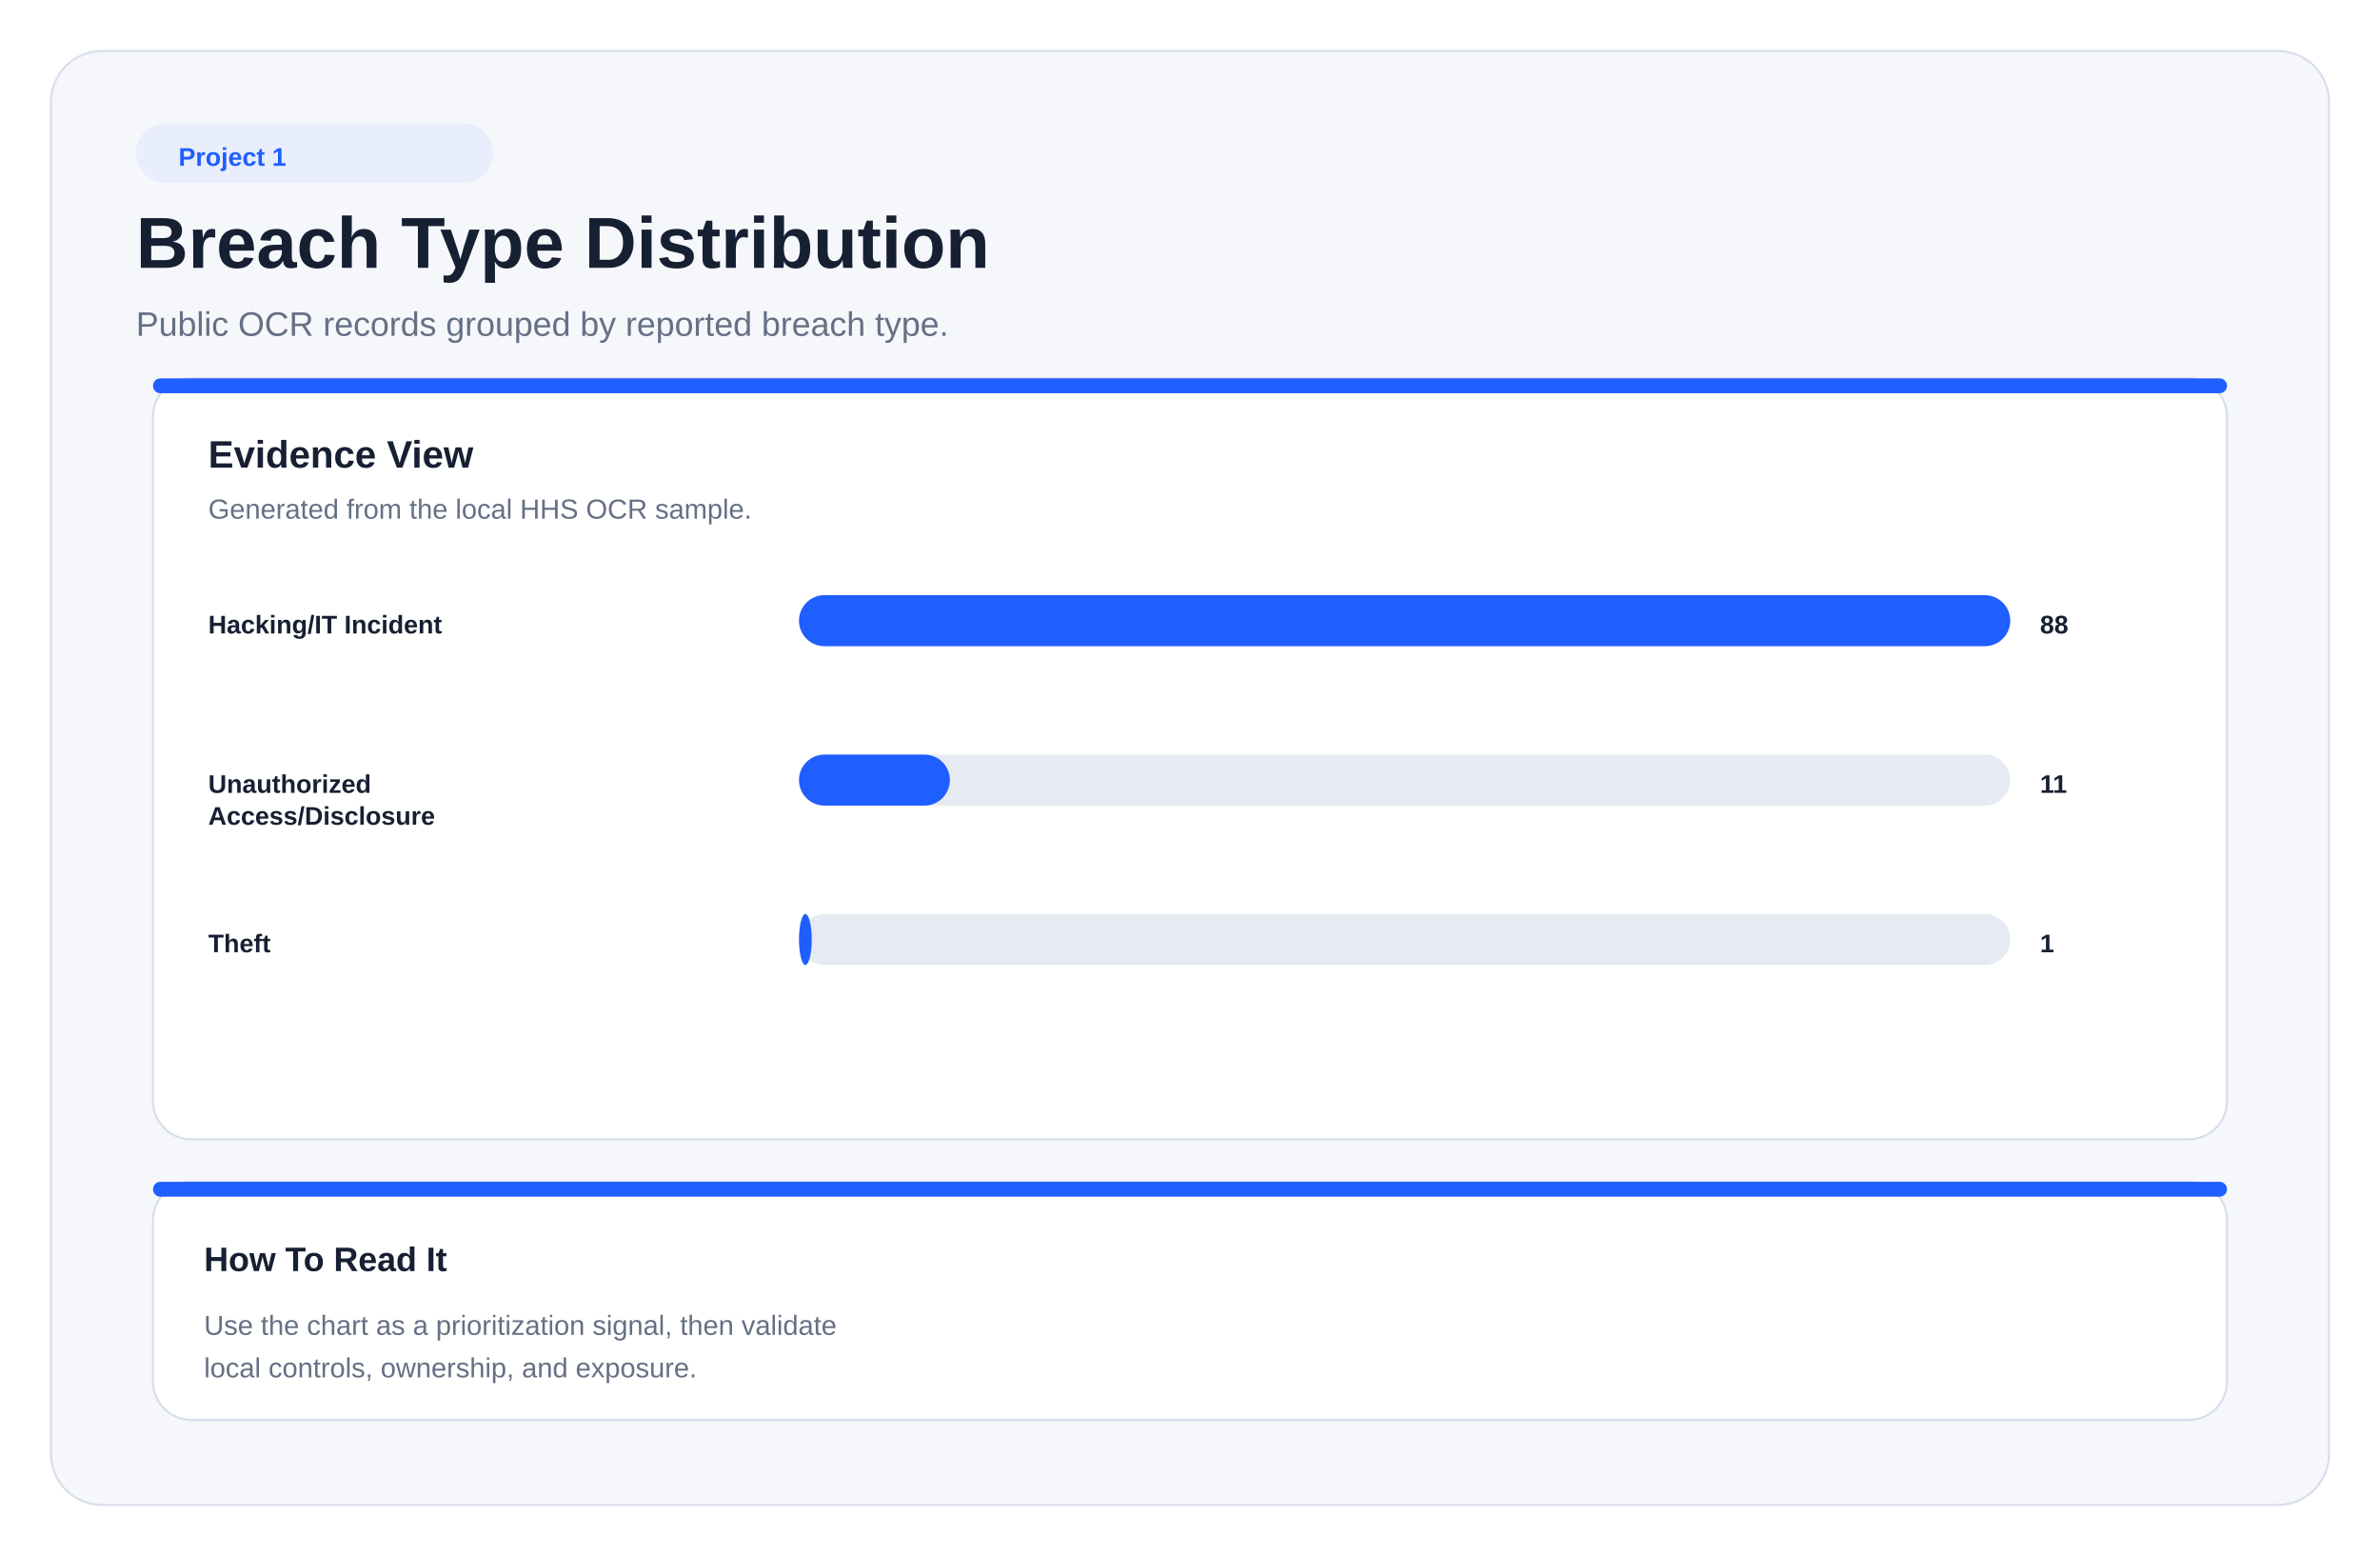
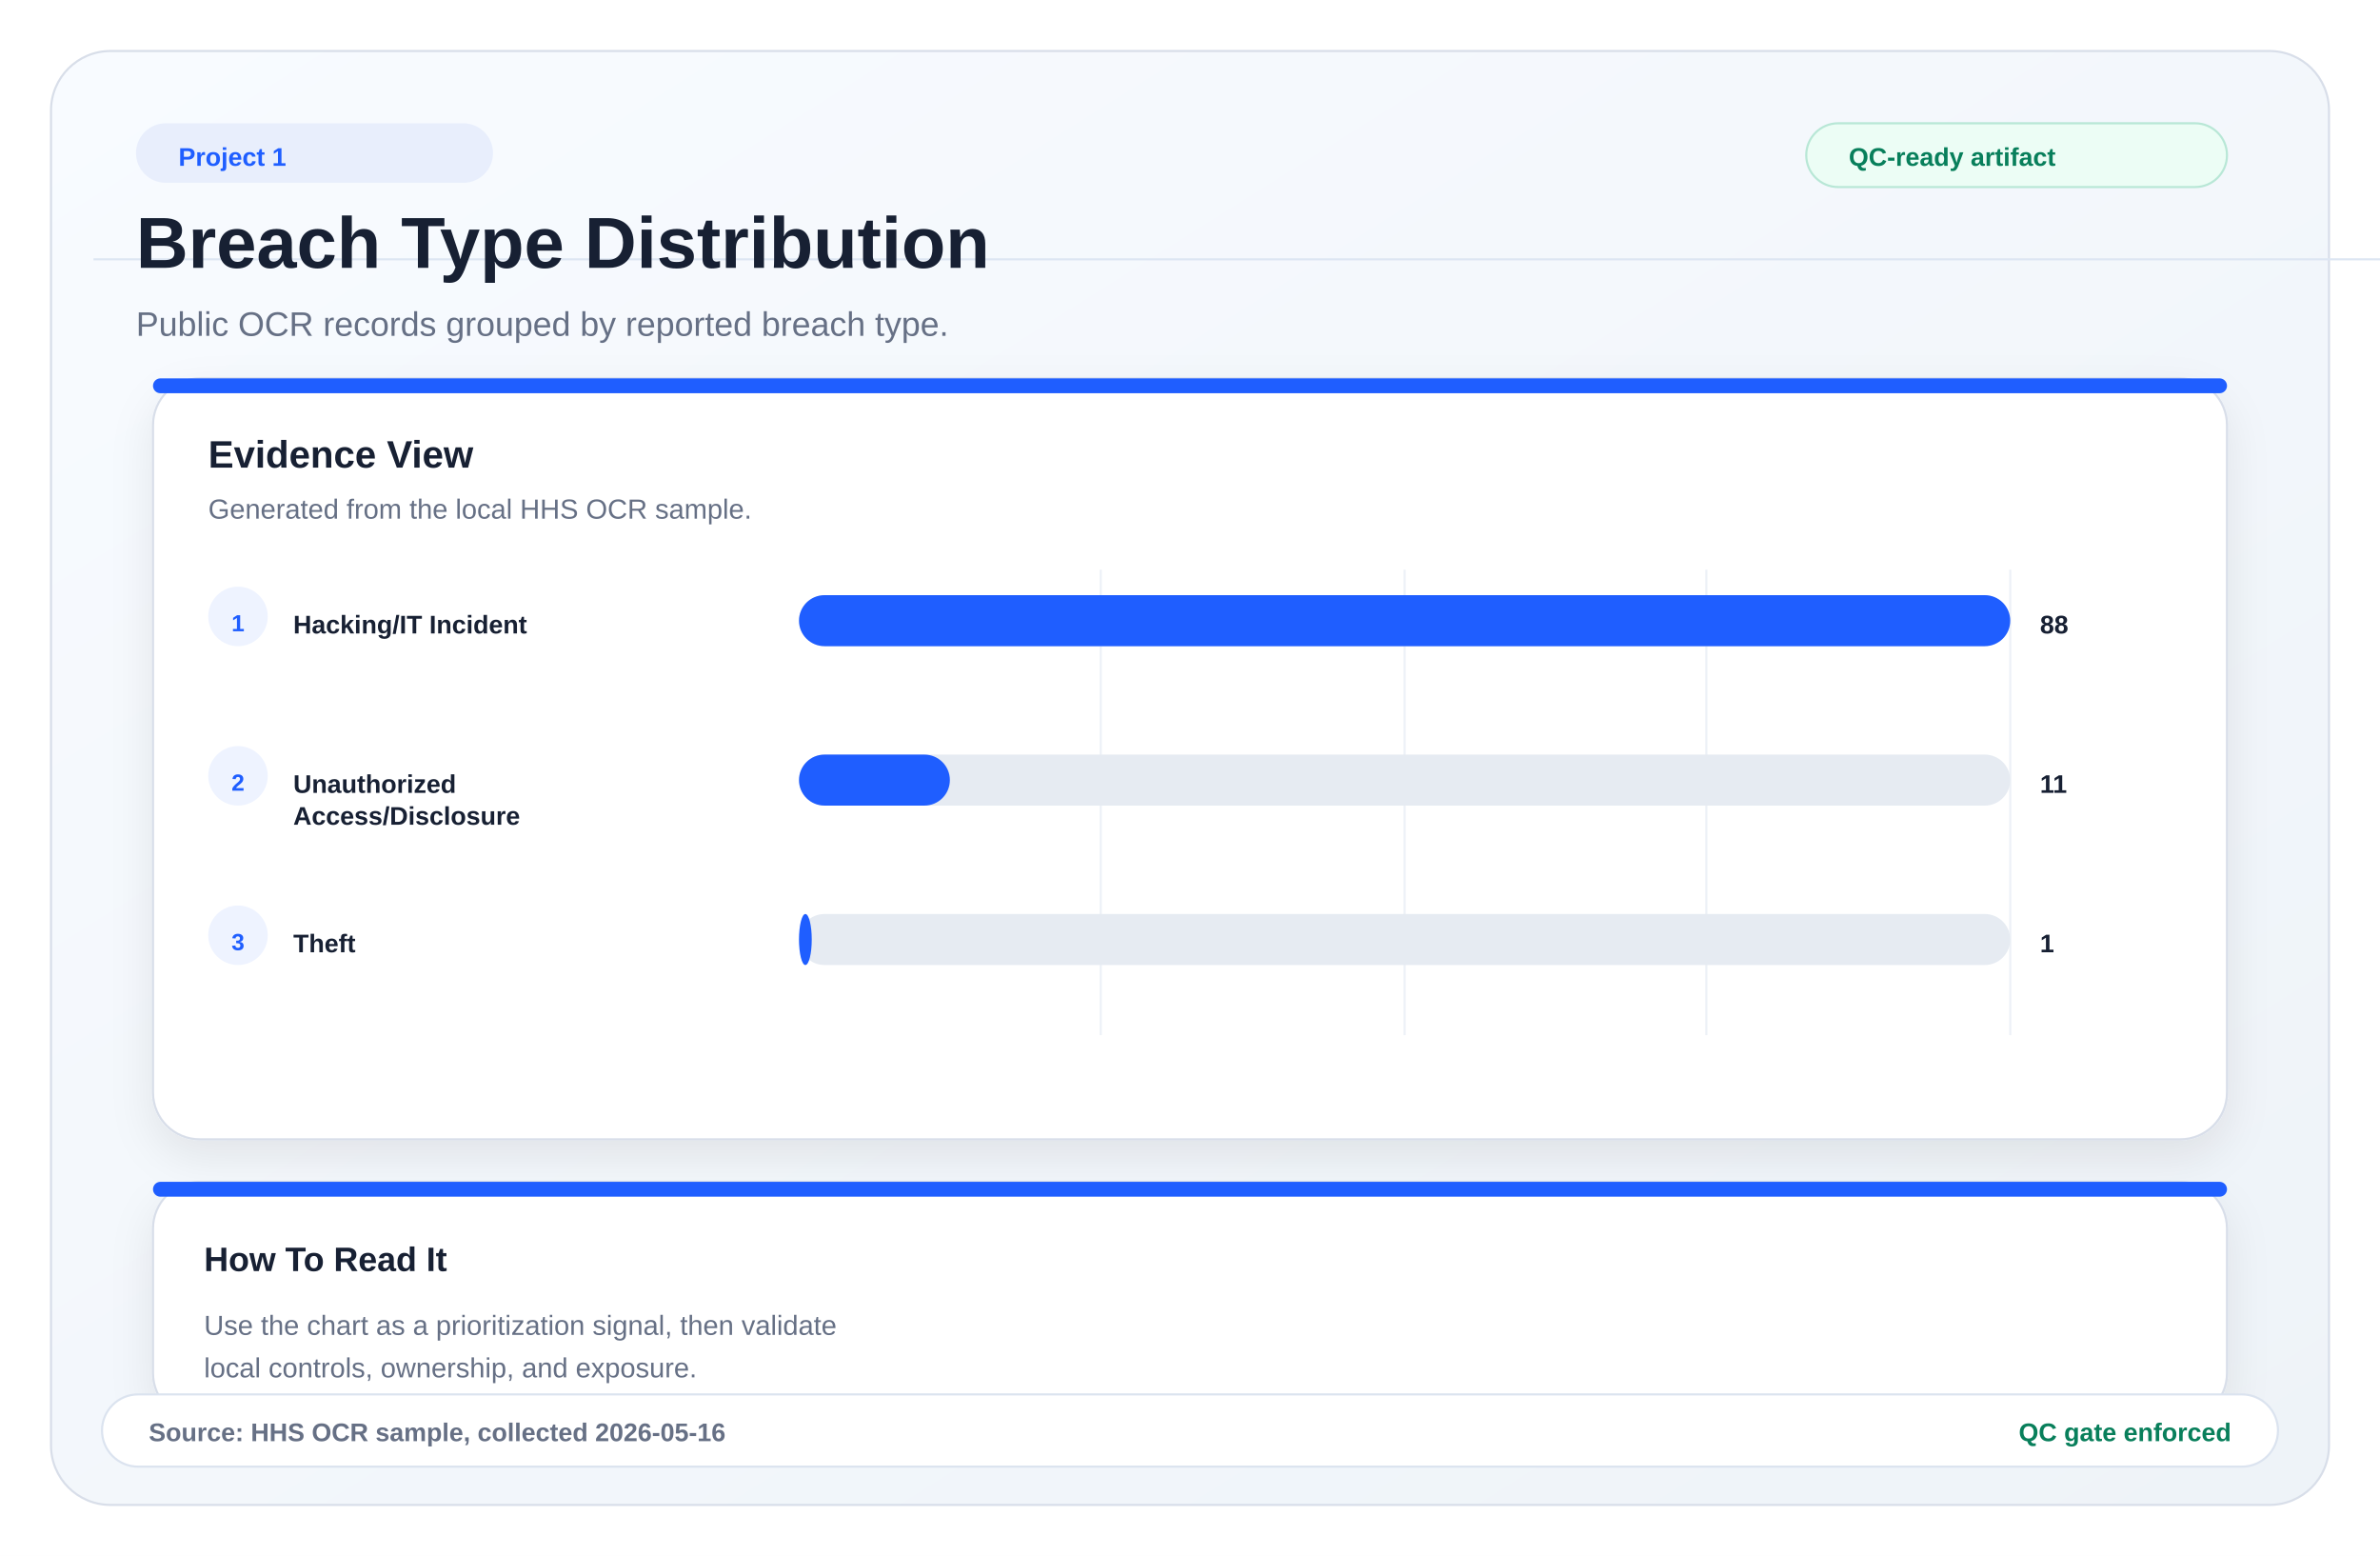
- <svg xmlns="http://www.w3.org/2000/svg" width="1120" height="732" viewBox="0 0 1120 732" role="img" aria-labelledby="title desc" data-qc-version="1">
+ <svg xmlns="http://www.w3.org/2000/svg" width="1120" height="732" viewBox="0 0 1120 732" role="img" aria-labelledby="title desc" data-qc-version="2" data-qc-polish="true">
  <defs>
+     <linearGradient id="canvasGrad" x1="0" x2="1" y1="0" y2="1">
+       <stop offset="0%" stop-color="#f8fbff" />
+       <stop offset="100%" stop-color="#eef3f8" />
+     </linearGradient>
+     <filter id="cardShadow" x="-8%" y="-8%" width="116%" height="116%">
+       <feDropShadow dx="0" dy="8" stdDeviation="10" flood-color="#0f172a" flood-opacity="0.08" />
+     </filter>
    <marker id="arrowHead" markerWidth="14" markerHeight="14" refX="12" refY="7" orient="auto" markerUnits="strokeWidth">
      <path d="M2,2 L12,7 L2,12 Z" fill="#172033" />
    </marker>
    <style>
.font { font-family: Segoe UI, Arial, Helvetica, sans-serif; }
</style>
  </defs>
  <rect width="100%" height="100%" fill="#ffffff" />
-   <rect x="24" y="24" width="1072" height="684" rx="24" fill="#f5f7fb" stroke="#d8dee9" />
+   <rect data-qc-frame="true" x="24" y="24" width="1072" height="684" rx="28" fill="url(#canvasGrad)" stroke="#d8dee9" />
+   <path d="M44 122 H1236" stroke="#dde6f3" stroke-width="1" />
  <rect x="64" y="58" width="168" height="28" rx="14" fill="#e8eefc" />
  <text class="font" x="84" y="78" font-size="12" font-weight="700" fill="#1f5eff" text-anchor="start">Project 1</text>
+   <rect x="850" y="58" width="198" height="30" rx="15" fill="#ecfdf5" stroke="#b8e7d6" />
+   <text class="font" x="870" y="78" font-size="12" font-weight="700" fill="#087f5b" text-anchor="start">QC-ready artifact</text>
  <text class="font" x="64" y="126" font-size="34" font-weight="800" fill="#172033" text-anchor="start">Breach Type Distribution</text>
  <text class="font" x="64" y="158" font-size="16" font-weight="400" fill="#667085" text-anchor="start">Public OCR records grouped by reported breach type.</text>
  <g data-qc-card="true">
-     <rect x="72" y="178" width="976" height="358" rx="18" fill="#ffffff" stroke="#d8dee9" />
+     <rect x="72" y="178" width="976" height="358" rx="22" fill="#ffffff" stroke="#d8dee9" filter="url(#cardShadow)" />
    <rect x="72" y="178" width="976" height="7" rx="3.5" fill="#1f5eff" />
    <text class="font" x="98" y="220" font-size="18" font-weight="800" fill="#172033" text-anchor="start">Evidence View</text>
    <text class="font" x="98" y="244" font-size="13" font-weight="400" fill="#667085" text-anchor="start">Generated from the local HHS OCR sample.</text>
-     <text class="font" x="98" y="298" font-size="12" font-weight="600" fill="#172033" text-anchor="start">Hacking/IT Incident</text>
+     <line x1="518" y1="268" x2="518" y2="487" stroke="#edf1f7" stroke-width="1" />
+     <line x1="661" y1="268" x2="661" y2="487" stroke="#edf1f7" stroke-width="1" />
+     <line x1="803" y1="268" x2="803" y2="487" stroke="#edf1f7" stroke-width="1" />
+     <line x1="946" y1="268" x2="946" y2="487" stroke="#edf1f7" stroke-width="1" />
+     <rect x="98" y="276" width="28" height="28" rx="14" fill="#eef3ff" />
+     <text class="font" x="112" y="297" font-size="11" font-weight="800" fill="#1f5eff" text-anchor="middle">1</text>
+     <text class="font" x="138" y="298" font-size="12" font-weight="600" fill="#172033" text-anchor="start">Hacking/IT Incident</text>
    <rect x="376" y="280" width="570" height="24" rx="12" fill="#e6ebf2" />
    <rect x="376" y="280" width="570" height="24" rx="12" fill="#1f5eff" />
    <text class="font" x="960" y="298" font-size="12" font-weight="800" fill="#172033" text-anchor="start">88</text>
-     <text class="font" x="98" y="373" font-size="12" font-weight="600" fill="#172033" text-anchor="start">Unauthorized</text>
-     <text class="font" x="98" y="388" font-size="12" font-weight="600" fill="#172033" text-anchor="start">Access/Disclosure</text>
+     <rect x="98" y="351" width="28" height="28" rx="14" fill="#eef3ff" />
+     <text class="font" x="112" y="372" font-size="11" font-weight="800" fill="#1f5eff" text-anchor="middle">2</text>
+     <text class="font" x="138" y="373" font-size="12" font-weight="600" fill="#172033" text-anchor="start">Unauthorized</text>
+     <text class="font" x="138" y="388" font-size="12" font-weight="600" fill="#172033" text-anchor="start">Access/Disclosure</text>
    <rect x="376" y="355" width="570" height="24" rx="12" fill="#e6ebf2" />
    <rect x="376" y="355" width="71" height="24" rx="12" fill="#1f5eff" />
    <text class="font" x="960" y="373" font-size="12" font-weight="800" fill="#172033" text-anchor="start">11</text>
-     <text class="font" x="98" y="448" font-size="12" font-weight="600" fill="#172033" text-anchor="start">Theft</text>
+     <rect x="98" y="426" width="28" height="28" rx="14" fill="#eef3ff" />
+     <text class="font" x="112" y="447" font-size="11" font-weight="800" fill="#1f5eff" text-anchor="middle">3</text>
+     <text class="font" x="138" y="448" font-size="12" font-weight="600" fill="#172033" text-anchor="start">Theft</text>
    <rect x="376" y="430" width="570" height="24" rx="12" fill="#e6ebf2" />
    <rect x="376" y="430" width="6" height="24" rx="12" fill="#1f5eff" />
    <text class="font" x="960" y="448" font-size="12" font-weight="800" fill="#172033" text-anchor="start">1</text>
  </g>
  <g data-qc-card="true">
-     <rect x="72" y="556" width="976" height="112" rx="18" fill="#ffffff" stroke="#d8dee9" />
+     <rect x="72" y="556" width="976" height="112" rx="22" fill="#ffffff" stroke="#d8dee9" filter="url(#cardShadow)" />
    <rect x="72" y="556" width="976" height="7" rx="3.5" fill="#1f5eff" />
    <text class="font" x="96" y="598" font-size="16" font-weight="800" fill="#172033" text-anchor="start">How To Read It</text>
    <text class="font" x="96" y="628" font-size="13" font-weight="400" fill="#667085" text-anchor="start">Use the chart as a prioritization signal, then validate</text>
    <text class="font" x="96" y="648" font-size="13" font-weight="400" fill="#667085" text-anchor="start">local controls, ownership, and exposure.</text>
  </g>
+   <g data-qc-footer="true">
+     <rect x="48" y="656" width="1024" height="34" rx="17" fill="#ffffff" stroke="#dbe3ef" />
+     <text class="font" x="70" y="678" font-size="12" font-weight="600" fill="#667085" text-anchor="start">Source: HHS OCR sample, collected 2026-05-16</text>
+     <text class="font" x="1050" y="678" font-size="12" font-weight="700" fill="#087f5b" text-anchor="end">QC gate enforced</text>
+   </g>
</svg>
